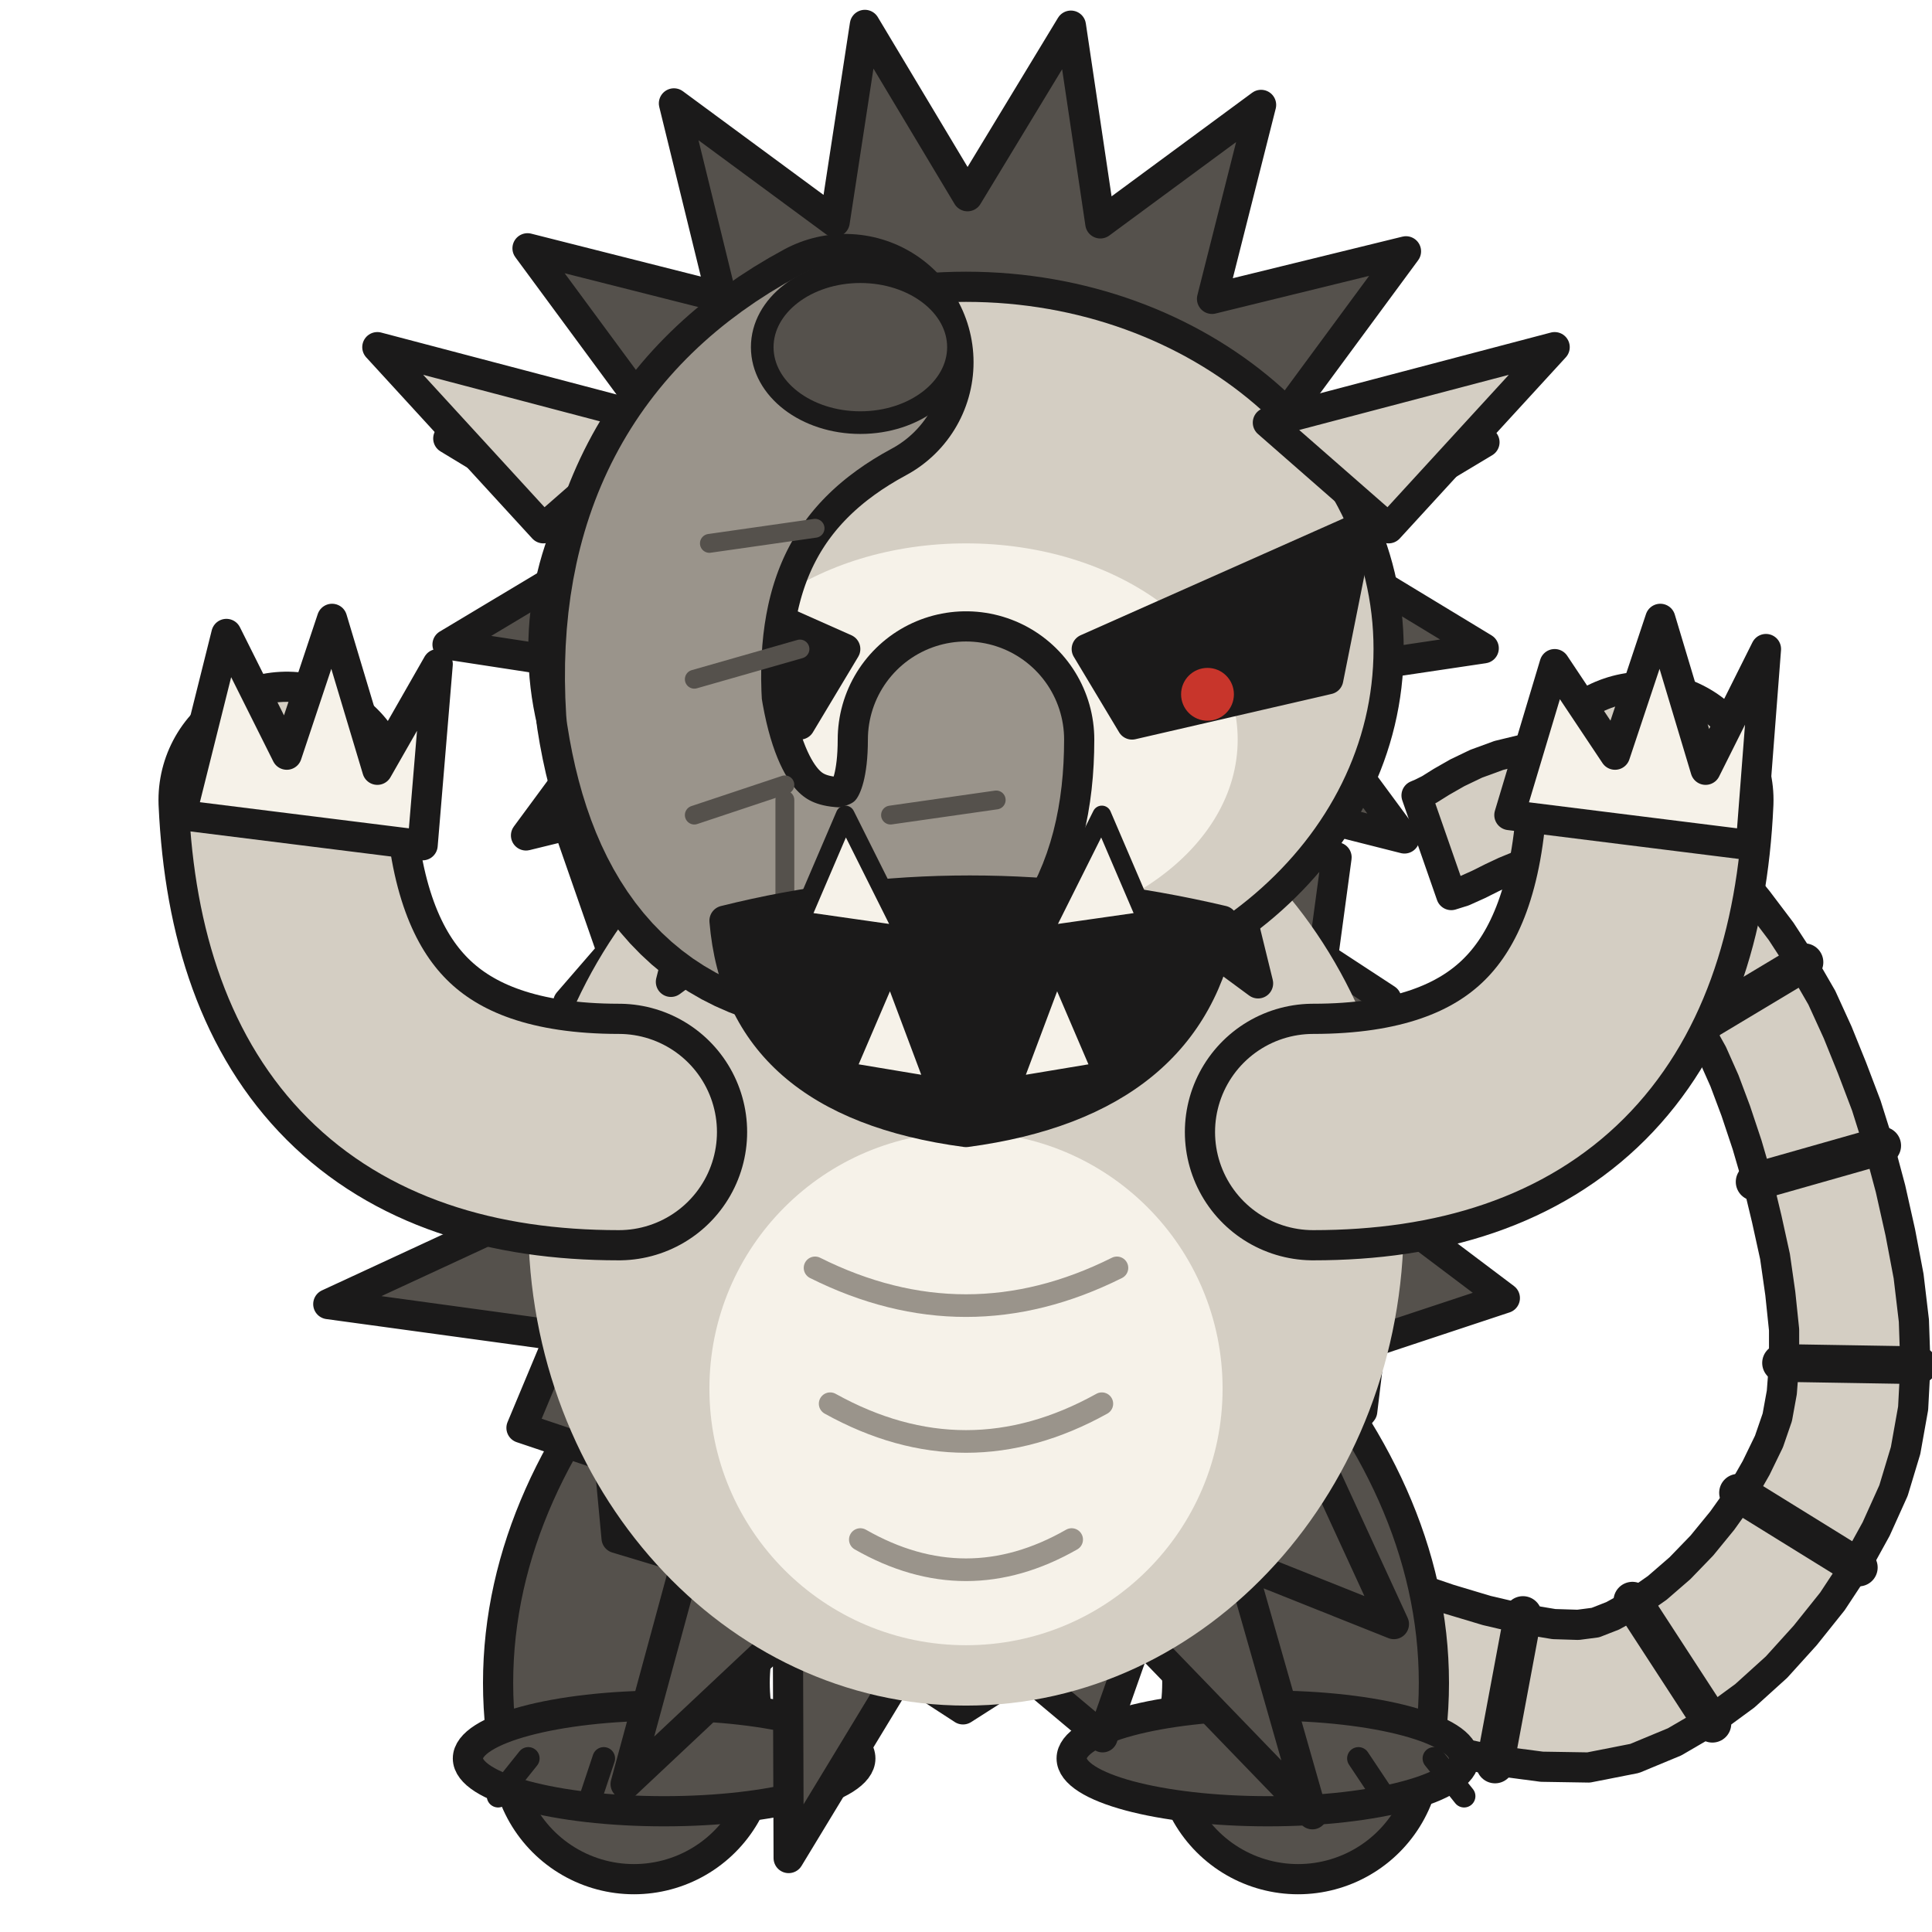
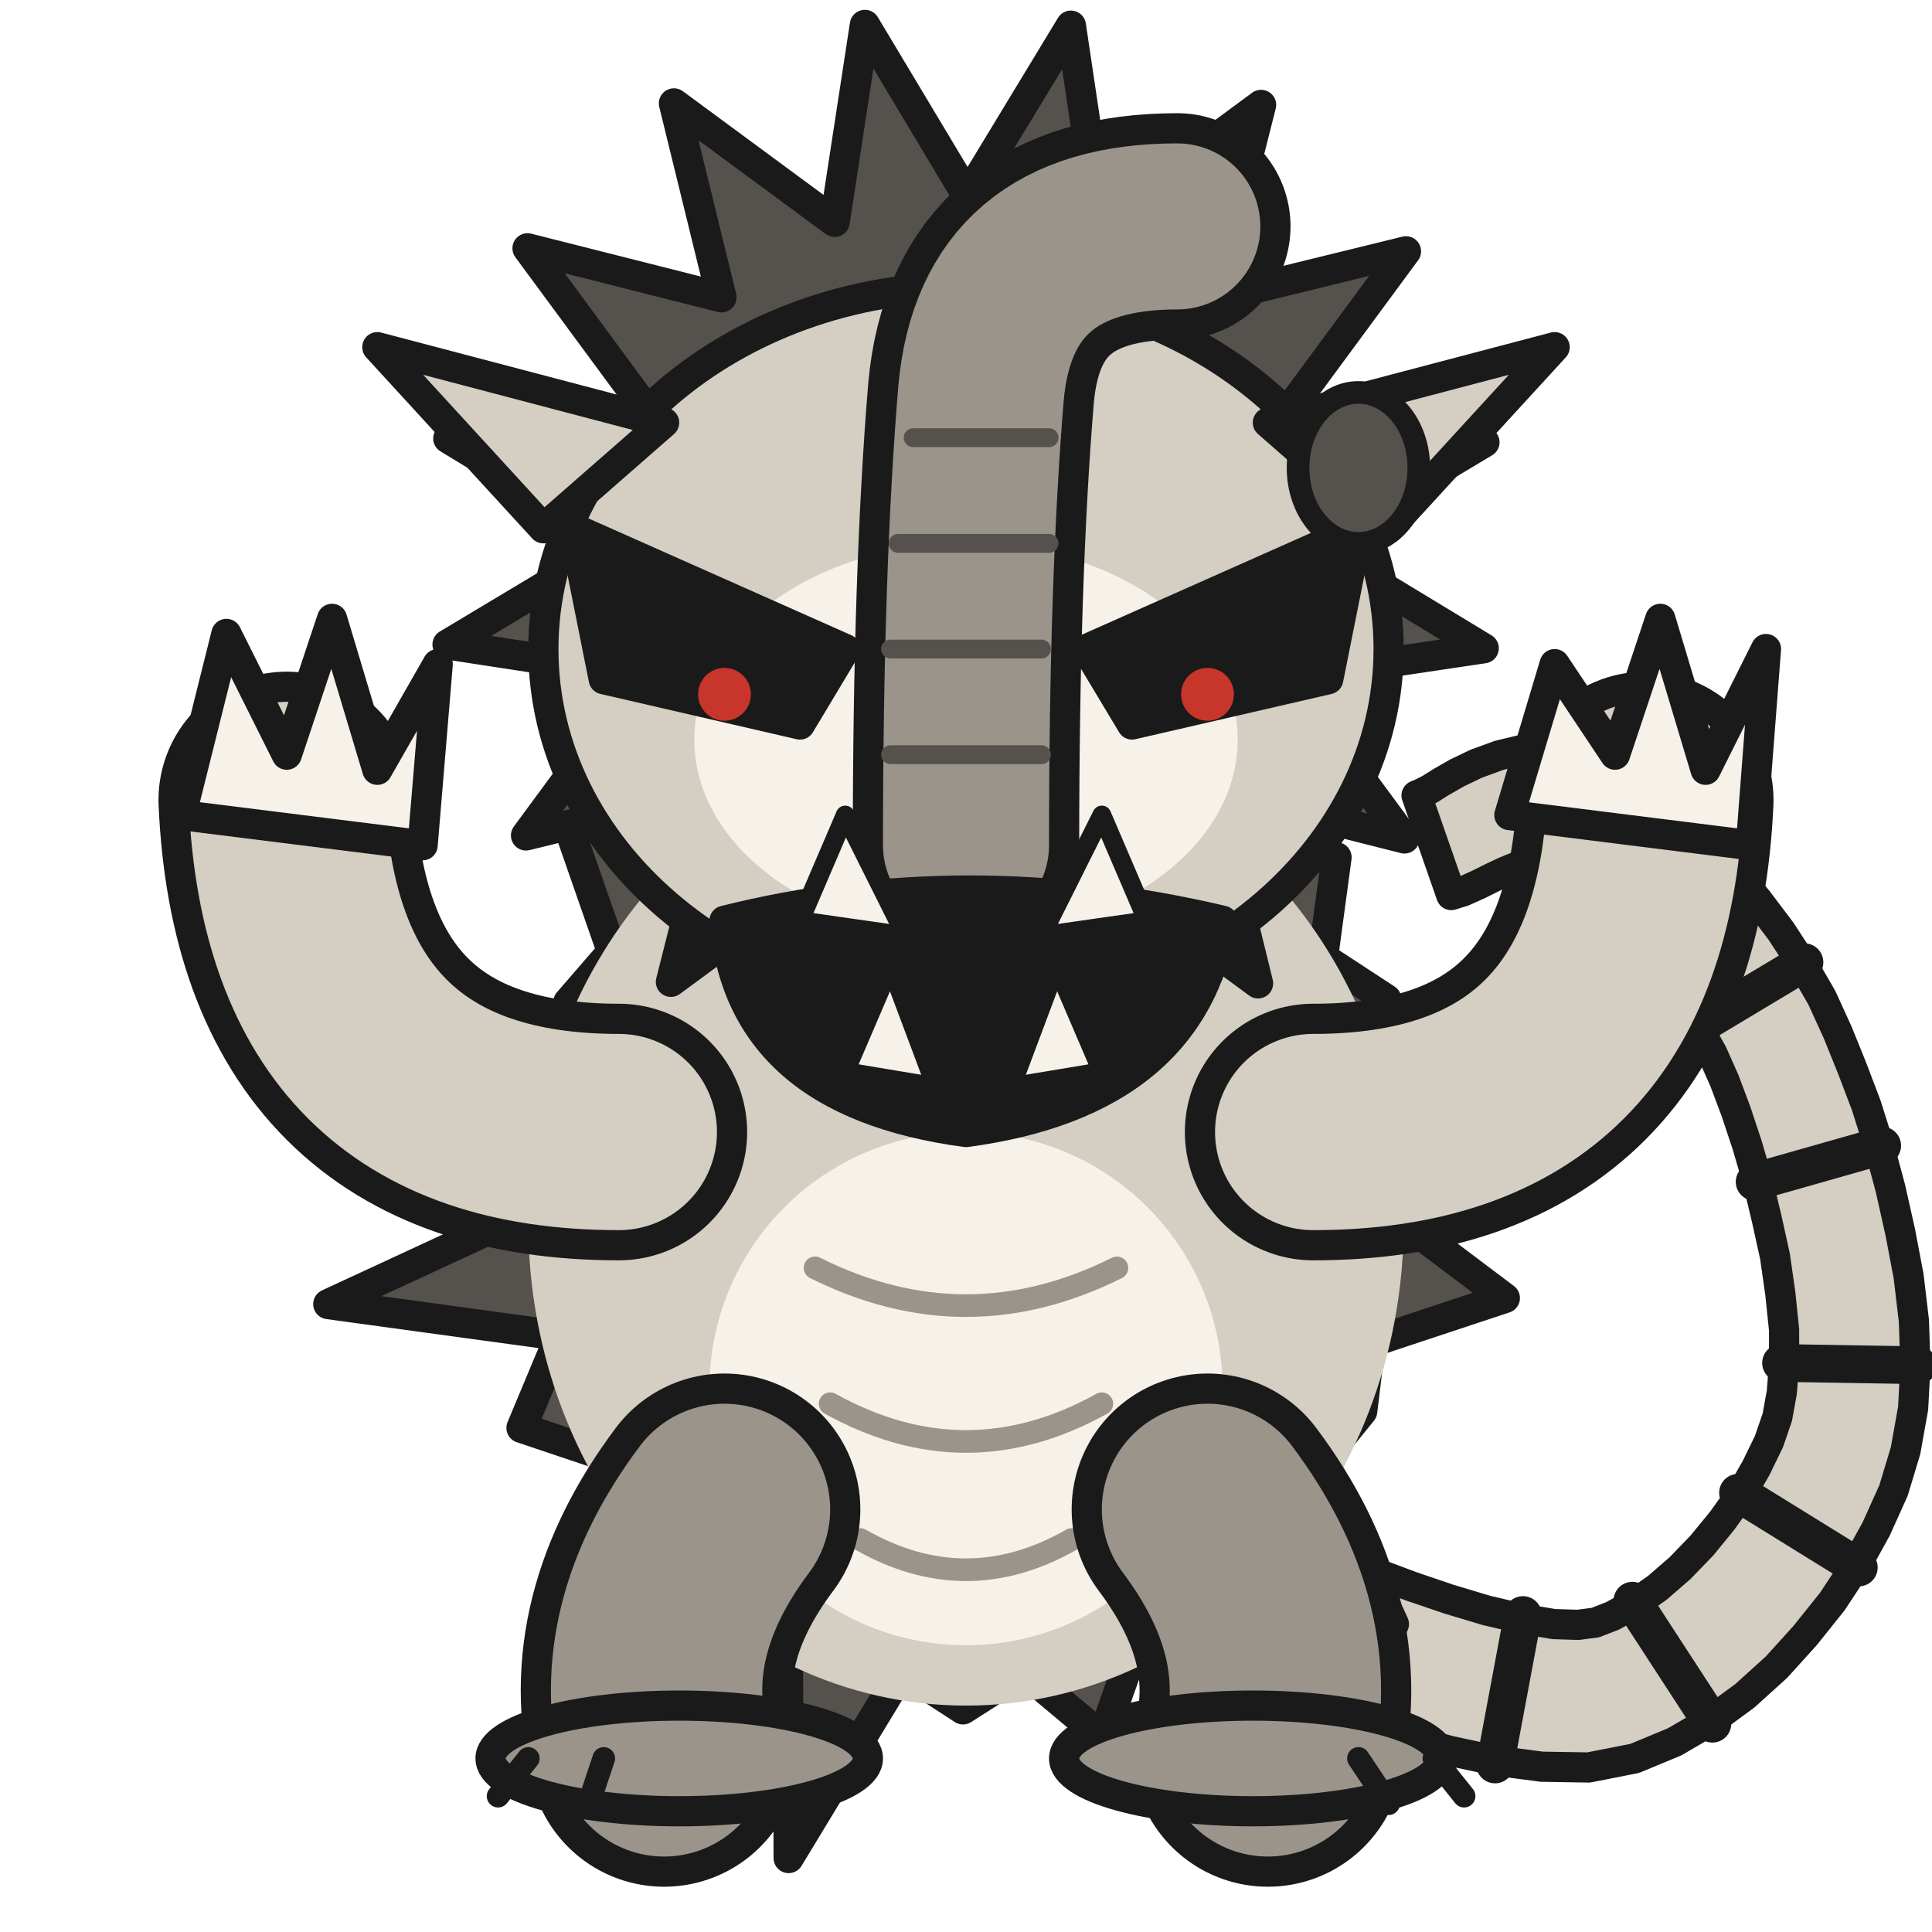
<svg xmlns="http://www.w3.org/2000/svg" viewBox="0 0 256 256" stroke="#1b1a1a" stroke-width="4" stroke-linejoin="round" stroke-linecap="round">
  <path d="M165.3 223.6L167.8 224.3L171.2 225.4L175.6 226.9L180.7 228.6L186.3 230.4L192.1 232L198.2 233.3L204.3 234.1L210.5 234.2L216.6 233L221.9 230.8L226.7 228L231.2 224.7L235.4 220.9L239.2 216.7L242.8 212.2L245.9 207.5L248.6 202.6L250.9 197.5L252.5 192.2L253.5 186.6L253.8 180.9L253.6 175L252.9 169.1L251.8 163.3L250.5 157.5L249 151.9L247.3 146.5L245.4 141.5L243.5 136.8L241.4 132.2L238.8 127.7L236 123.4L232.9 119.3L229.8 115.5L226.6 112L223.3 108.8L220.1 106L217 103.5L213.7 101.4L209.9 99.8L205.7 99.1L201.9 99.3L198.6 100.1L195.6 101.2L193.1 102.4L191 103.6L189.4 104.6L188.4 105.1L187.7 105.4L192.3 118.6L193.9 118.1L195.9 117.2L197.7 116.3L199.4 115.5L201.1 114.8L202.7 114.3L203.9 114L204.9 114L205.5 114.2L206.3 114.6L207.9 115.8L210.1 117.7L212.5 120L215.1 122.7L217.7 125.7L220.3 129L222.7 132.5L224.9 136L226.9 139.6L228.5 143.2L230 147.2L231.5 151.7L232.9 156.5L234.1 161.5L235.2 166.5L235.9 171.4L236.4 176.2L236.4 180.6L236.1 184.5L235.5 187.8L234.4 191L232.7 194.5L230.7 198L228.2 201.5L225.5 204.8L222.6 207.8L219.6 210.4L216.6 212.5L213.7 214.1L211.4 215L209.1 215.3L205.9 215.2L201.7 214.5L197 213.4L192 211.9L187 210.2L182.2 208.4L177.8 206.7L173.8 205.3L170.7 204.4Z" fill="#d4cec3" />
  <path d="M171.1 225.8L178 206.3M198.1 233.8L201.8 214M226.9 228.4L216.3 212.1M246.3 207.7L230.3 197.8M254.2 180.9L236 180.6M249.4 151.8L232.5 156.6M239.1 127.5L224.6 136.2M223.6 108.5L212.2 120.3M205.8 98.7L204.8 114.4" fill="none" stroke="#1b1a1a" stroke-width="5" />
-   <path d="M92 196 Q80 214 84 232" fill="none" stroke="#1b1a1a" stroke-width="38" />
-   <path d="M92 196 Q80 214 84 232" fill="none" stroke="#55514c" stroke-width="30" stroke-linecap="round" />
-   <ellipse cx="88" cy="233" rx="26" ry="7" fill="#55514c" />
-   <path d="M164 196 Q176 214 172 232" fill="none" stroke="#1b1a1a" stroke-width="38" />
-   <path d="M164 196 Q176 214 172 232" fill="none" stroke="#55514c" stroke-width="30" stroke-linecap="round" />
-   <ellipse cx="168" cy="233" rx="26" ry="7" fill="#55514c" />
-   <path d="M70 233 L66 238 M80 233 L78 239 M180 233 L184 239 M190 233 L194 238" fill="none" stroke="#1b1a1a" stroke-width="3" />
  <path d="M199.4 172L181.6 177.9L180.5 187L174.9 193.9L184.7 215.2L164.4 207.1L173.9 240.4L150.9 216.6L146.1 230.2L135.6 221.4L127.6 226.5L119.6 221.3L104.5 246.2L104.4 216.2L82.9 236.4L91 206.6L81.7 203.8L80.7 193.1L69.1 189.2L74.2 177L43.5 172.8L72 159.6L51.9 147.3L74.4 142.1L75.3 132.8L81.1 126.1L74.9 108.3L91.6 112.9L81.6 78.9L105.1 103.4L108.6 84.8L120.4 98.6L128.4 95.6L136.4 98.7L150.2 78.3L151.6 103.8L174.6 81L165 113.4L177.1 113.6L175.3 126.9L183.7 132.4L181.8 143L209.8 147.6L184 160.4Z" fill="#55514c" />
  <ellipse cx="128" cy="162" rx="58" ry="64" fill="#d4cec3" stroke="none" />
  <ellipse cx="128" cy="184" rx="34" ry="34" fill="#f6f2e9" stroke="none" />
  <path d="M108 168 Q128 178 148 168 M110 186 Q128 196 146 186 M114 204 Q128 212 142 204" fill="none" stroke="#9a948b" stroke-width="3" />
+   <path d="M96 200 Q84 216 88 232" fill="none" stroke="#1b1a1a" stroke-width="36" />
+   <path d="M96 200 Q84 216 88 232" fill="none" stroke="#9a948b" stroke-width="28" stroke-linecap="round" />
+   <ellipse cx="90" cy="233" rx="25" ry="7" fill="#9a948b" />
+   <path d="M160 200 Q172 216 168 232" fill="none" stroke="#1b1a1a" stroke-width="36" />
+   <path d="M160 200 Q172 216 168 232" fill="none" stroke="#9a948b" stroke-width="28" stroke-linecap="round" />
+   <ellipse cx="166" cy="233" rx="25" ry="7" fill="#9a948b" />
+   <path d="M70 233 L66 238 M80 233 L78 239 M180 233 L184 239 M190 233 L194 238" fill="none" stroke="#1b1a1a" stroke-width="3" />
  <path d="M82 150 Q40 150 38 106" fill="none" stroke="#1b1a1a" stroke-width="34" />
  <path d="M82 150 Q40 150 38 106" fill="none" stroke="#d4cec3" stroke-width="26" stroke-linecap="round" />
  <path d="M174 150 Q216 150 218 106" fill="none" stroke="#1b1a1a" stroke-width="34" />
  <path d="M174 150 Q216 150 218 106" fill="none" stroke="#d4cec3" stroke-width="26" stroke-linecap="round" />
  <path d="M24 108 L30 84 L38 100 L44 82 L50 102 L58 88 L56 112Z" fill="#f6f2e9" />
  <path d="M200 108 L206 88 L214 100 L220 82 L226 102 L234 86 L232 112Z" fill="#f6f2e9" />
  <path d="M196.6 85.9L170.4 89.8L186.1 111.1L160.4 104.6L166.7 130.3L145.4 114.6L141.4 140.7L127.8 118L114.1 140.6L110.2 114.4L88.9 130.1L95.4 104.4L69.7 110.7L85.4 89.4L59.3 85.4L82 71.8L59.4 58.1L85.6 54.2L69.9 32.9L95.6 39.4L89.3 13.7L110.6 29.4L114.6 3.3L128.2 26L141.9 3.4L145.8 29.6L167.1 13.9L160.6 39.6L186.3 33.3L170.6 54.6L196.7 58.6L174 72.2Z" fill="#55514c" />
  <ellipse cx="128" cy="86" rx="56" ry="48" fill="#d4cec3" />
  <ellipse cx="128" cy="98" rx="36" ry="26" fill="#f6f2e9" stroke="none" />
  <path d="M72 70 L50 46 L88 56Z M184 70 L206 46 L168 56Z" fill="#d4cec3" />
  <path d="M76 70 L112 86 L106 96 L80 90Z" fill="#1b1a1a" />
  <path d="M180 70 L144 86 L150 96 L176 90Z" fill="#1b1a1a" />
  <circle cx="96" cy="92" r="3.5" fill="#c8352b" stroke="none" />
  <circle cx="160" cy="92" r="3.5" fill="#c8352b" stroke="none" />
-   <path d="M128 98 Q128 118 112 120 Q92 120 88 94 Q86 62 112 48" fill="none" stroke="#1b1a1a" stroke-width="34" />
-   <path d="M128 98 Q128 118 112 120 Q92 120 88 94 Q86 62 112 48" fill="none" stroke="#9a948b" stroke-width="26" stroke-linecap="round" />
-   <path d="M118 108 L132 106 M104 120 L104 106 M92 108 L104 104 M92 90 L106 86 M94 72 L108 70" fill="none" stroke="#55514c" stroke-width="2.5" />
-   <ellipse cx="114" cy="46" rx="13" ry="10" fill="#55514c" stroke-width="3" />
+   <path d="M128 112 Q128 76 130 52 Q132 30 156 30" fill="none" stroke="#1b1a1a" stroke-width="30" />
+   <path d="M128 112 Q128 76 130 52 Q132 30 156 30" fill="none" stroke="#9a948b" stroke-width="22" stroke-linecap="round" />
+   <path d="M118 100 L138 100 M118 86 L138 86 M119 72 L139 72 M121 58 L139 58" fill="none" stroke="#55514c" stroke-width="2.5" />
+   <ellipse cx="180" cy="62" rx="8" ry="10" fill="#55514c" stroke-width="3" />
  <path d="M96 122 Q128 114 162 122 Q158 146 128 150 Q98 146 96 122Z" fill="#1b1a1a" />
  <path d="M106 122 L112 108 L120 124Z M138 124 L146 108 L152 122Z" fill="#f6f2e9" stroke-width="2.5" />
  <path d="M112 142 L118 128 L124 144Z M134 144 L140 128 L146 142Z" fill="#f6f2e9" stroke-width="2.5" />
</svg>
